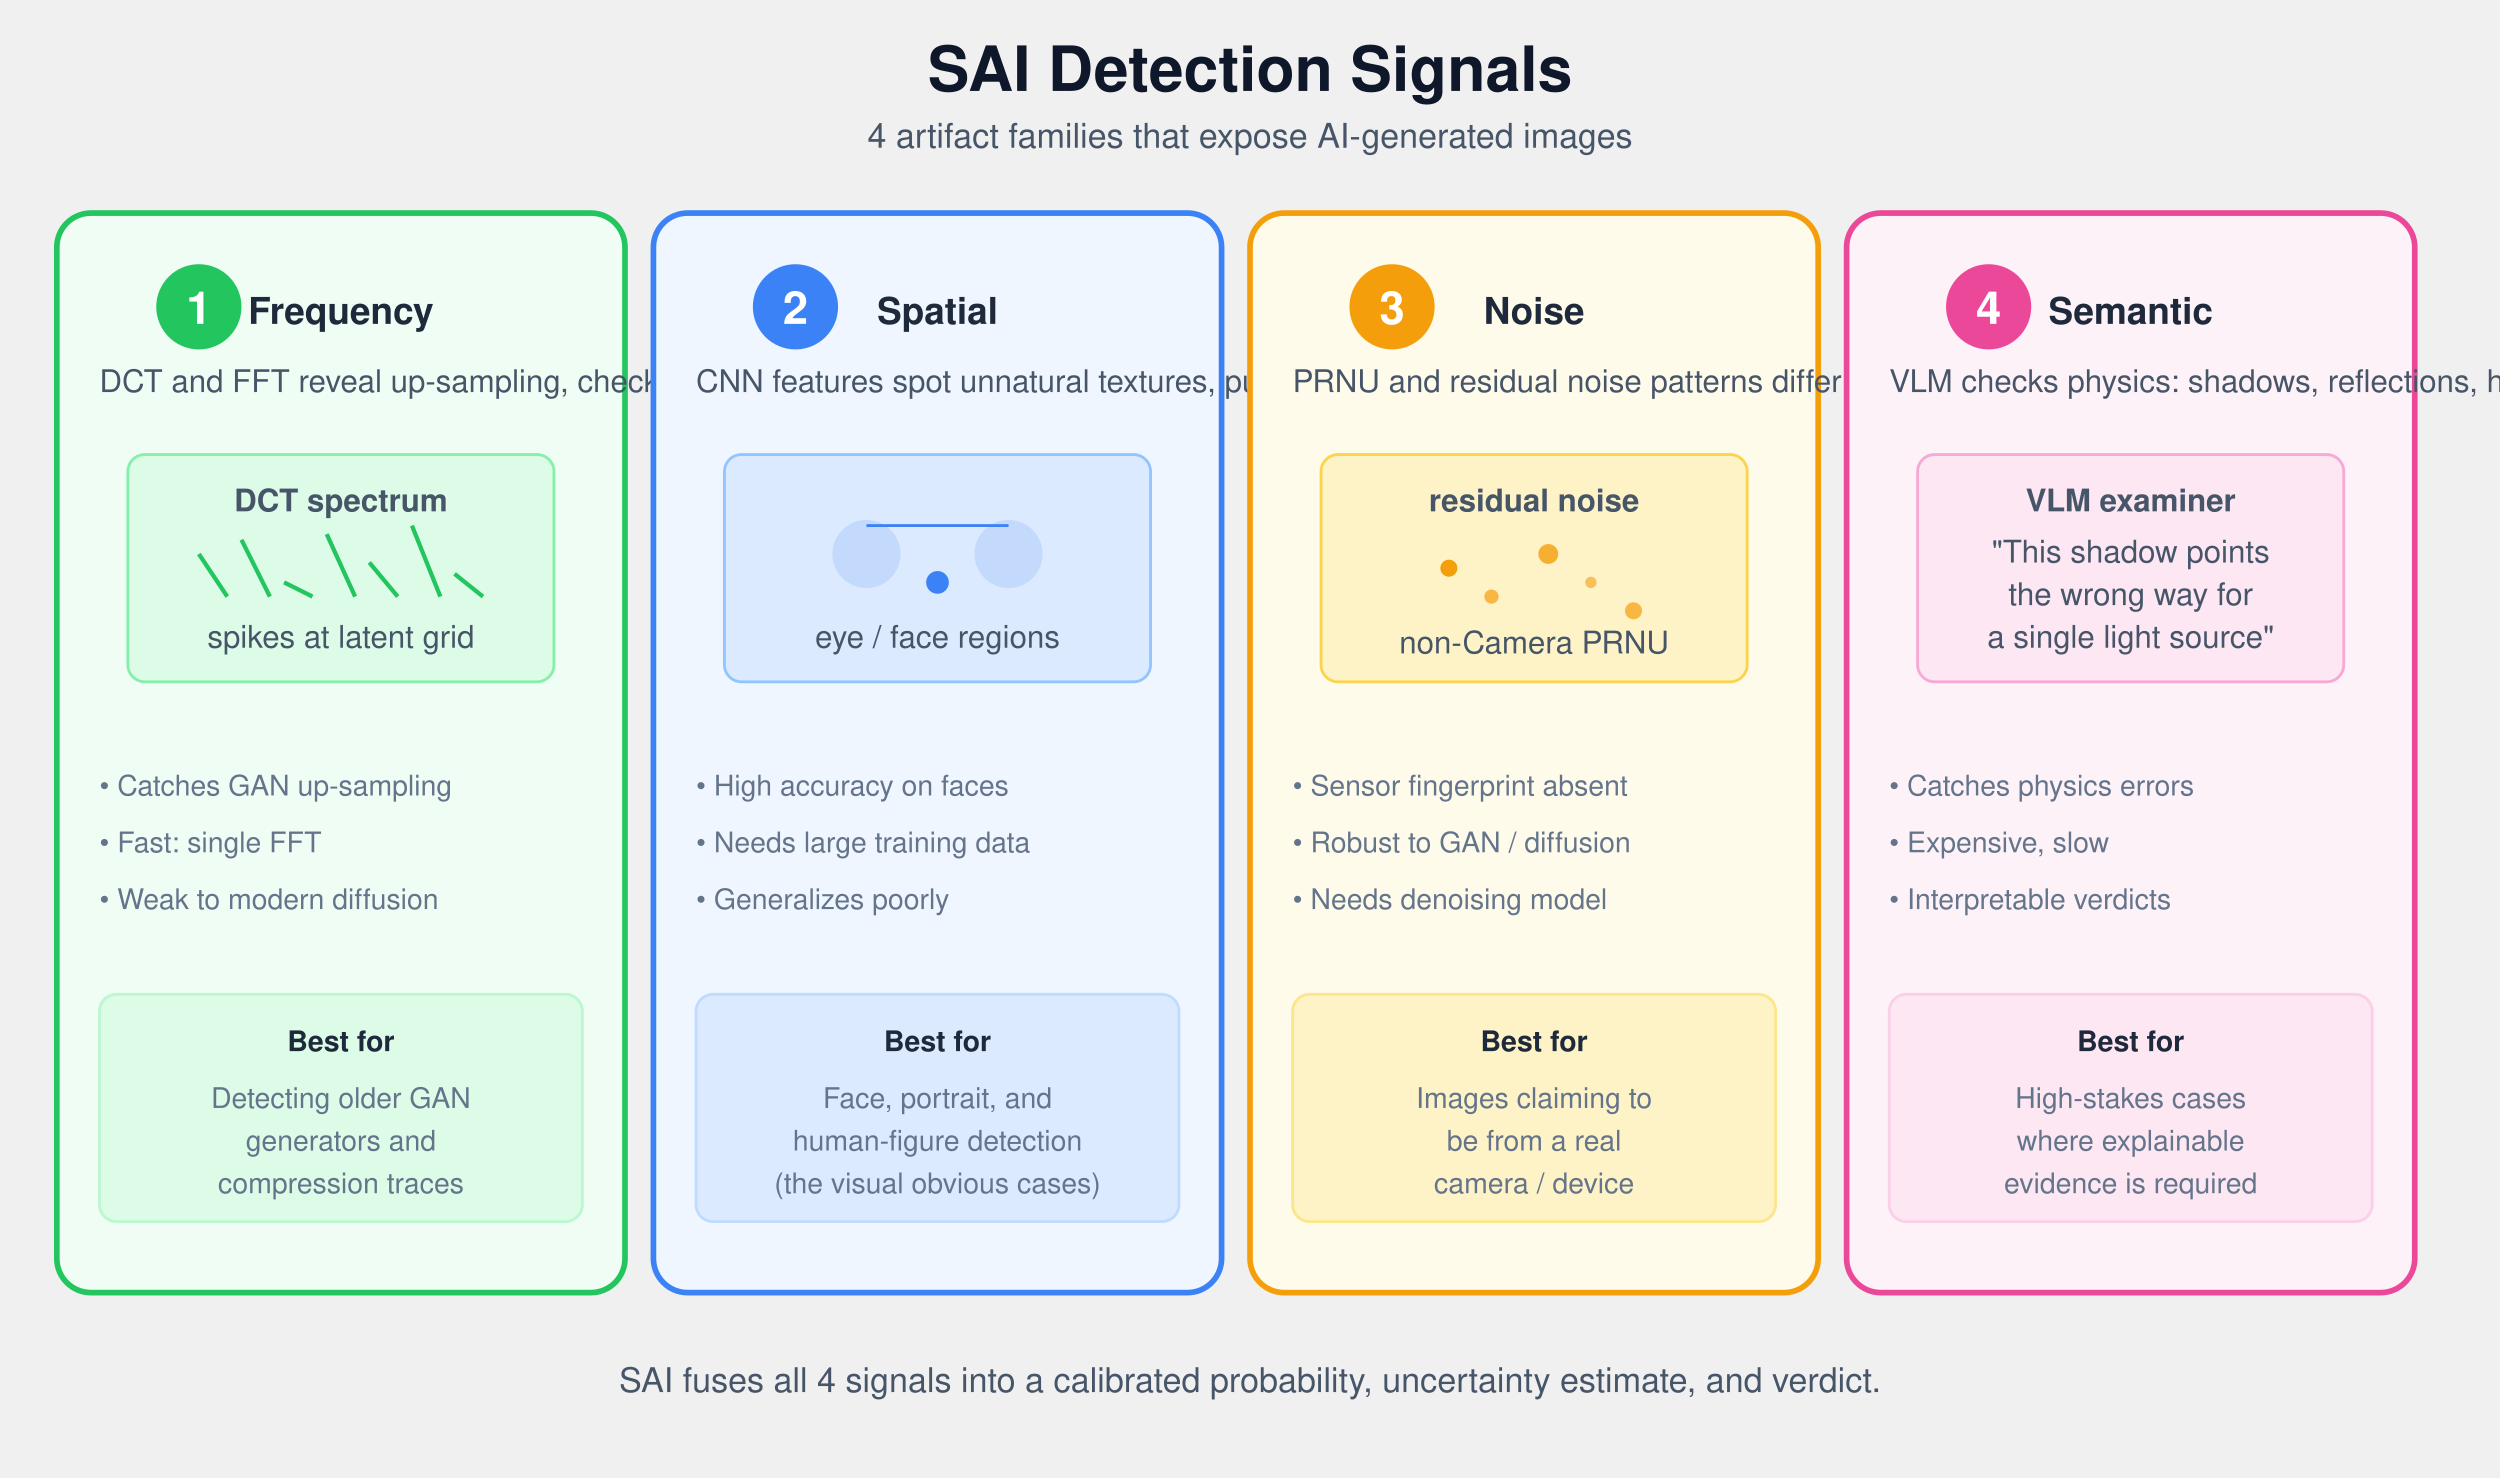
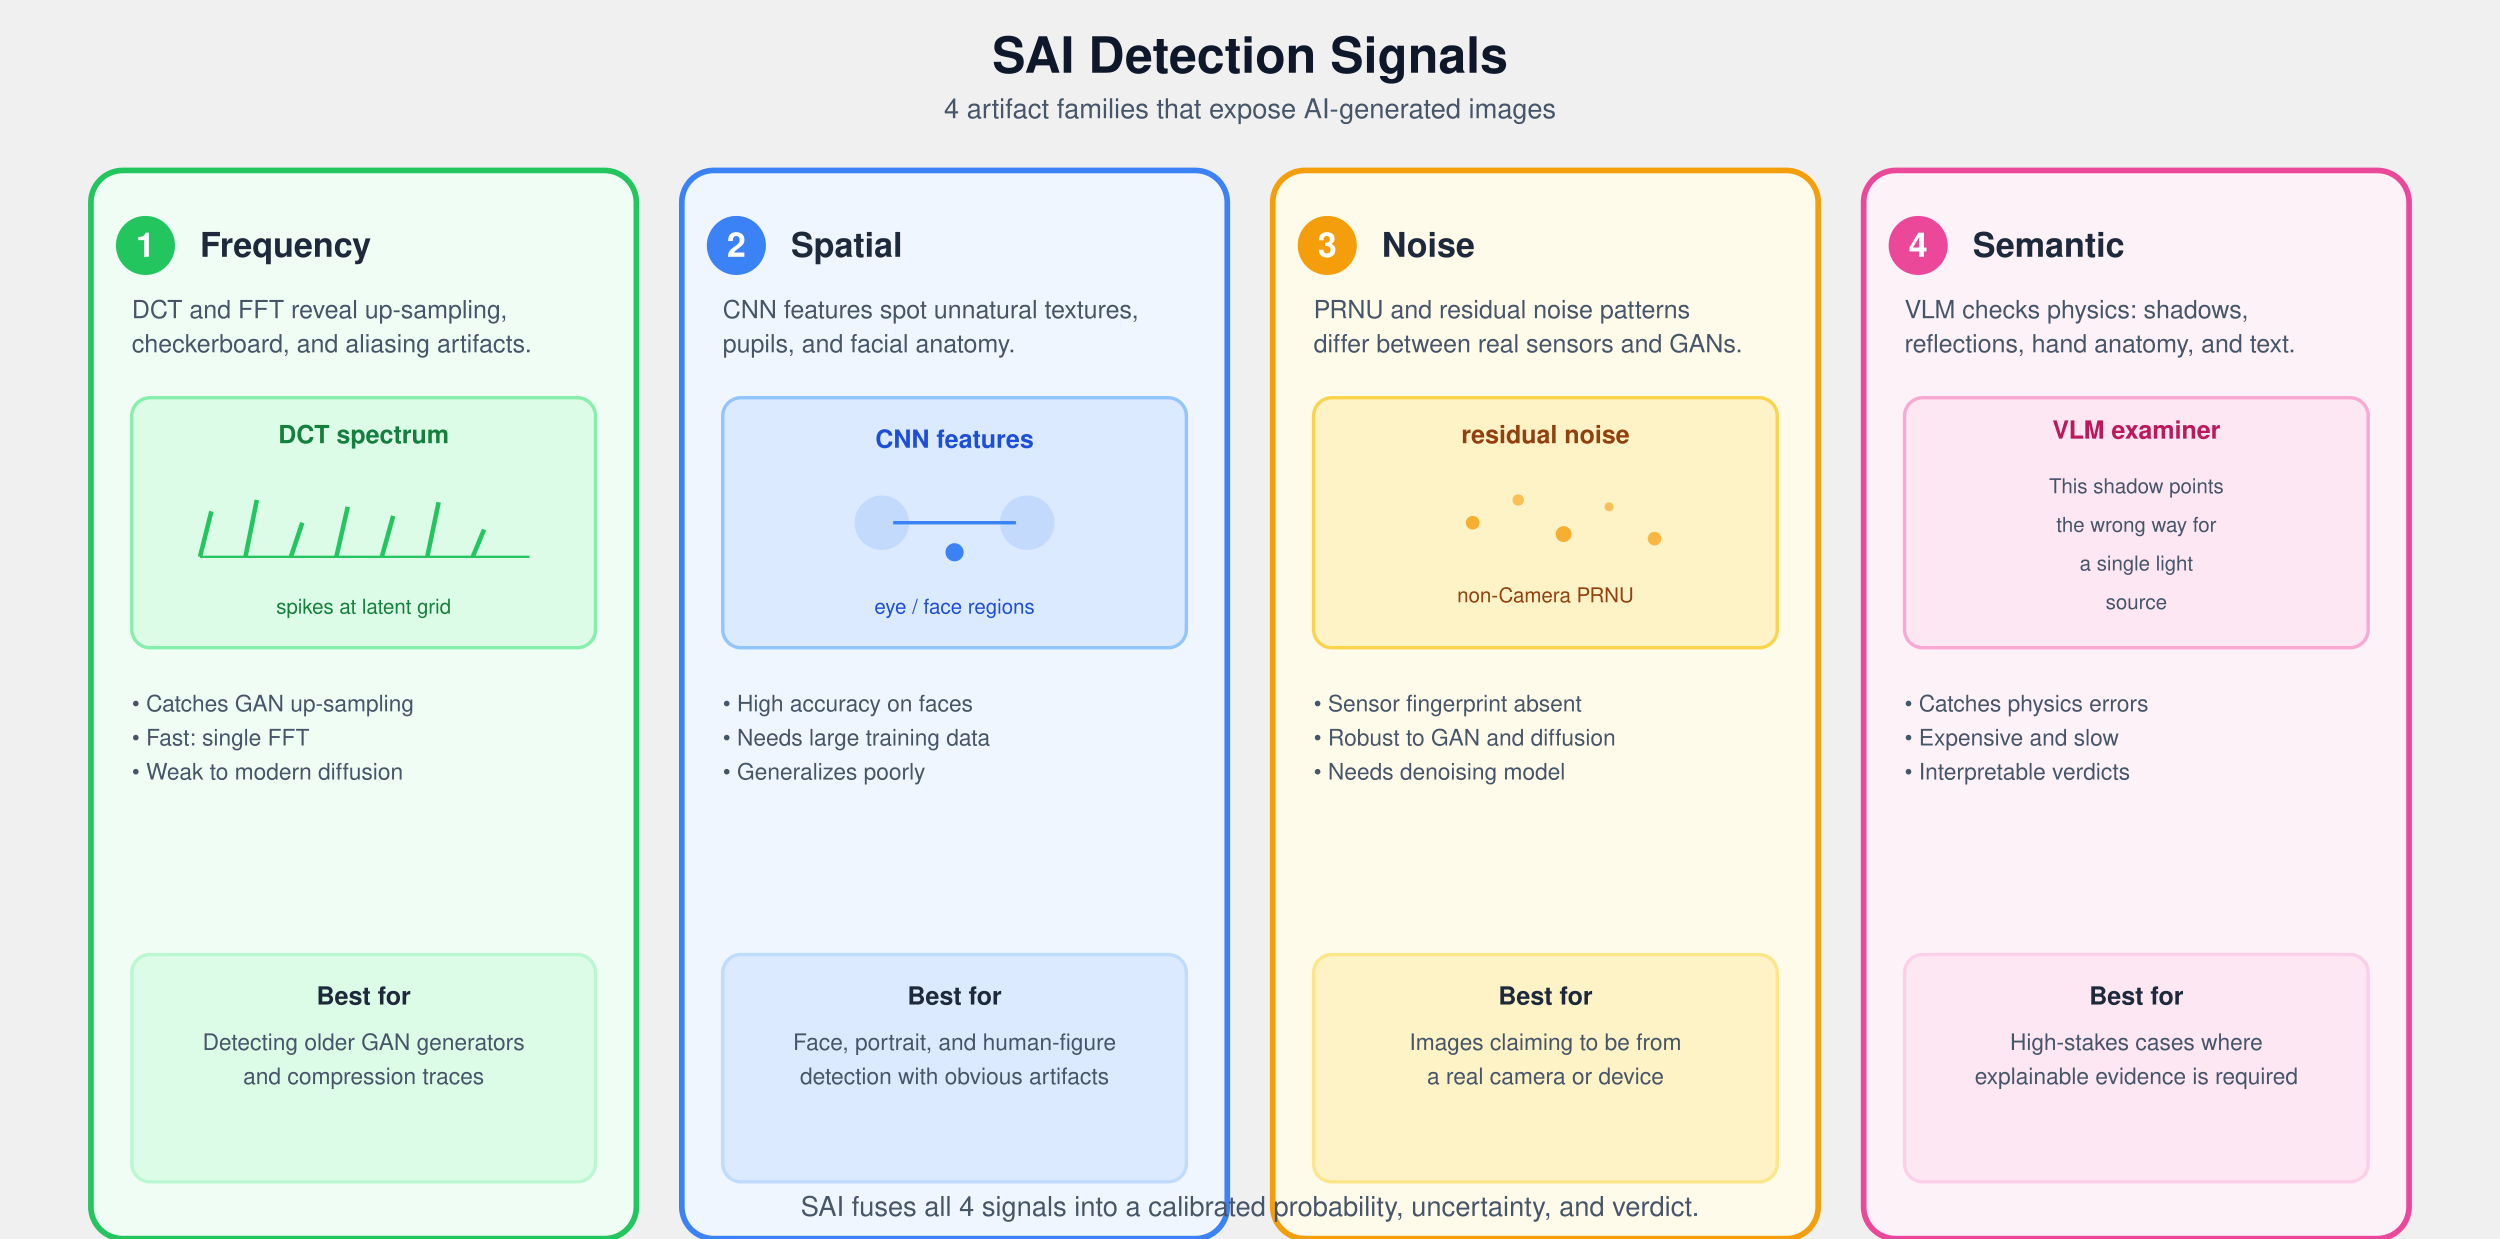
- <svg xmlns="http://www.w3.org/2000/svg" viewBox="0 0 880 520" width="100%" height="auto" role="img" aria-label="Synthetic image detection signals: frequency artifacts, spatial fingerprints, noise residuals, and semantic inconsistencies">
+ <svg xmlns="http://www.w3.org/2000/svg" viewBox="0 0 1100 545" width="100%" height="auto" role="img" aria-label="Synthetic image detection signals: frequency artifacts, spatial fingerprints, noise residuals, and semantic inconsistencies">
+   <defs>
+     <marker id="arrow" viewBox="0 0 10 10" refX="8" refY="5" markerWidth="6" markerHeight="6" orient="auto-start-reverse">
+       <path d="M 0 0 L 10 5 L 0 10 z" fill="#64748b" />
+     </marker>
+   </defs>
  <style>
    .title { font-family: -apple-system, Segoe UI, Helvetica, sans-serif; font-size: 22px; font-weight: 700; fill: #0f172a; text-anchor: middle; }
    .subtitle { font-family: -apple-system, Segoe UI, Helvetica, sans-serif; font-size: 12px; fill: #475569; text-anchor: middle; }
-     .card-label { font-family: -apple-system, Segoe UI, Helvetica, sans-serif; font-size: 13px; font-weight: 600; fill: #1e293b; text-anchor: middle; }
+     .card-label { font-family: -apple-system, Segoe UI, Helvetica, sans-serif; font-size: 15px; font-weight: 700; fill: #1e293b; }
    .card-desc { font-family: -apple-system, Segoe UI, Helvetica, sans-serif; font-size: 11px; fill: #475569; }
-     .bullet { font-family: -apple-system, Segoe UI, Helvetica, sans-serif; font-size: 10px; fill: #64748b; }
-     .bestfor { font-family: -apple-system, Segoe UI, Helvetica, sans-serif; font-size: 10px; font-weight: 600; fill: #1e293b; }
-     .number { font-family: -apple-system, Segoe UI, Helvetica, sans-serif; font-size: 16px; font-weight: 700; }
+     .bullet { font-family: -apple-system, Segoe UI, Helvetica, sans-serif; font-size: 10px; fill: #475569; }
+     .best-label { font-family: -apple-system, Segoe UI, Helvetica, sans-serif; font-size: 11px; font-weight: 700; fill: #1e293b; text-anchor: middle; }
+     .best-text { font-family: -apple-system, Segoe UI, Helvetica, sans-serif; font-size: 10px; fill: #475569; text-anchor: middle; }
+     .number { font-family: -apple-system, Segoe UI, Helvetica, sans-serif; font-size: 15px; font-weight: 700; }
+     .inner { font-family: -apple-system, Segoe UI, Helvetica, sans-serif; font-size: 10px; fill: #475569; text-anchor: middle; }
    @media (prefers-color-scheme: dark) {
      .title { fill: #f1f5f9; }
      .subtitle { fill: #94a3b8; }
      .card-label { fill: #e2e8f0; }
      .card-desc { fill: #cbd5e1; }
-       .bullet { fill: #94a3b8; }
-       .bestfor { fill: #e2e8f0; }
+       .bullet { fill: #cbd5e1; }
+       .best-label { fill: #e2e8f0; }
+       .best-text { fill: #cbd5e1; }
+       .inner { fill: #cbd5e1; }
    }
  </style>
-   <text x="440" y="32" class="title">SAI Detection Signals</text>
-   <text x="440" y="52" class="subtitle">4 artifact families that expose AI-generated images</text>
-   <rect x="20" y="75" width="200" height="380" rx="12" fill="#f0fdf4" stroke="#22c55e" stroke-width="2" />
-   <circle cx="70" cy="108" r="15" fill="#22c55e" />
-   <text x="70" y="114" class="number" fill="#fff" text-anchor="middle">1</text>
-   <text x="120" y="114" class="card-label" text-anchor="start">Frequency</text>
-   <text x="35" y="138" class="card-desc">DCT and FFT reveal up-sampling, checkerboard, and aliasing artifacts.</text>
-   <rect x="45" y="160" width="150" height="80" rx="6" fill="#dcfce7" stroke="#86efac" />
-   <text x="120" y="180" class="card-desc" text-anchor="middle" font-size="10" font-weight="600" fill="#15803d">DCT spectrum</text>
-   <line x1="70" y1="195" x2="80" y2="210" stroke="#22c55e" stroke-width="1.5" />
-   <line x1="85" y1="190" x2="95" y2="210" stroke="#22c55e" stroke-width="1.5" />
-   <line x1="100" y1="205" x2="110" y2="210" stroke="#22c55e" stroke-width="1.5" />
-   <line x1="115" y1="188" x2="125" y2="210" stroke="#22c55e" stroke-width="1.5" />
-   <line x1="130" y1="198" x2="140" y2="210" stroke="#22c55e" stroke-width="1.5" />
-   <line x1="145" y1="185" x2="155" y2="210" stroke="#22c55e" stroke-width="1.5" />
-   <line x1="160" y1="202" x2="170" y2="210" stroke="#22c55e" stroke-width="1.5" />
-   <text x="120" y="228" class="card-desc" text-anchor="middle" font-size="9" fill="#15803d">spikes at latent grid</text>
-   <text x="35" y="280" class="bullet">• Catches GAN up-sampling</text>
-   <text x="35" y="300" class="bullet">• Fast: single FFT</text>
-   <text x="35" y="320" class="bullet">• Weak to modern diffusion</text>
-   <rect x="35" y="350" width="170" height="80" rx="6" fill="#dcfce7" stroke="#bbf7d0" />
-   <text x="120" y="370" class="bestfor" text-anchor="middle">Best for</text>
-   <text x="120" y="390" class="bullet" text-anchor="middle">Detecting older GAN</text>
-   <text x="120" y="405" class="bullet" text-anchor="middle">generators and</text>
-   <text x="120" y="420" class="bullet" text-anchor="middle">compression traces</text>
-   <rect x="230" y="75" width="200" height="380" rx="12" fill="#eff6ff" stroke="#3b82f6" stroke-width="2" />
-   <circle cx="280" cy="108" r="15" fill="#3b82f6" />
-   <text x="280" y="114" class="number" fill="#fff" text-anchor="middle">2</text>
-   <text x="330" y="114" class="card-label" text-anchor="start">Spatial</text>
-   <text x="245" y="138" class="card-desc">CNN features spot unnatural textures, pupil reflections, and anatomy.</text>
-   <rect x="255" y="160" width="150" height="80" rx="6" fill="#dbeafe" stroke="#93c5fd" />
-   <circle cx="305" cy="195" r="12" fill="#3b82f6" opacity="0.15" />
-   <circle cx="355" cy="195" r="12" fill="#3b82f6" opacity="0.15" />
-   <line x1="305" y1="185" x2="355" y2="185" stroke="#3b82f6" stroke-width="1" />
-   <circle cx="330" cy="205" r="4" fill="#3b82f6" />
-   <text x="330" y="228" class="card-desc" text-anchor="middle" font-size="9" fill="#1d4ed8">eye / face regions</text>
-   <text x="245" y="280" class="bullet">• High accuracy on faces</text>
-   <text x="245" y="300" class="bullet">• Needs large training data</text>
-   <text x="245" y="320" class="bullet">• Generalizes poorly</text>
-   <rect x="245" y="350" width="170" height="80" rx="6" fill="#dbeafe" stroke="#bfdbfe" />
-   <text x="330" y="370" class="bestfor" text-anchor="middle">Best for</text>
-   <text x="330" y="390" class="bullet" text-anchor="middle">Face, portrait, and</text>
-   <text x="330" y="405" class="bullet" text-anchor="middle">human-figure detection</text>
-   <text x="330" y="420" class="bullet" text-anchor="middle">(the visual obvious cases)</text>
-   <rect x="440" y="75" width="200" height="380" rx="12" fill="#fffbeb" stroke="#f59e0b" stroke-width="2" />
-   <circle cx="490" cy="108" r="15" fill="#f59e0b" />
-   <text x="490" y="114" class="number" fill="#fff" text-anchor="middle">3</text>
-   <text x="540" y="114" class="card-label" text-anchor="start">Noise</text>
-   <text x="455" y="138" class="card-desc">PRNU and residual noise patterns differ between real sensors and GANs.</text>
-   <rect x="465" y="160" width="150" height="80" rx="6" fill="#fef3c7" stroke="#fcd34d" />
-   <text x="540" y="180" class="card-desc" text-anchor="middle" font-size="10" font-weight="600" fill="#92400e">residual noise</text>
-   <circle cx="510" cy="200" r="3" fill="#f59e0b" />
-   <circle cx="525" cy="210" r="2.5" fill="#f59e0b" opacity="0.7" />
-   <circle cx="545" cy="195" r="3.5" fill="#f59e0b" opacity="0.8" />
-   <circle cx="560" cy="205" r="2" fill="#f59e0b" opacity="0.6" />
-   <circle cx="575" cy="215" r="3" fill="#f59e0b" opacity="0.7" />
-   <text x="540" y="230" class="card-desc" text-anchor="middle" font-size="9" fill="#92400e">non-Camera PRNU</text>
-   <text x="455" y="280" class="bullet">• Sensor fingerprint absent</text>
-   <text x="455" y="300" class="bullet">• Robust to GAN / diffusion</text>
-   <text x="455" y="320" class="bullet">• Needs denoising model</text>
-   <rect x="455" y="350" width="170" height="80" rx="6" fill="#fef3c7" stroke="#fde68a" />
-   <text x="540" y="370" class="bestfor" text-anchor="middle">Best for</text>
-   <text x="540" y="390" class="bullet" text-anchor="middle">Images claiming to</text>
-   <text x="540" y="405" class="bullet" text-anchor="middle">be from a real</text>
-   <text x="540" y="420" class="bullet" text-anchor="middle">camera / device</text>
-   <rect x="650" y="75" width="200" height="380" rx="12" fill="#fdf2f8" stroke="#ec4899" stroke-width="2" />
-   <circle cx="700" cy="108" r="15" fill="#ec4899" />
-   <text x="700" y="114" class="number" fill="#fff" text-anchor="middle">4</text>
-   <text x="750" y="114" class="card-label" text-anchor="start">Semantic</text>
-   <text x="665" y="138" class="card-desc">VLM checks physics: shadows, reflections, hand anatomy, text coherence.</text>
-   <rect x="675" y="160" width="150" height="80" rx="6" fill="#fce7f3" stroke="#f9a8d4" />
-   <text x="750" y="180" class="card-desc" text-anchor="middle" font-size="10" font-weight="600" fill="#be185d">VLM examiner</text>
-   <text x="750" y="198" class="card-desc" text-anchor="middle" font-size="9">"This shadow points</text>
-   <text x="750" y="213" class="card-desc" text-anchor="middle" font-size="9">the wrong way for</text>
-   <text x="750" y="228" class="card-desc" text-anchor="middle" font-size="9">a single light source"</text>
-   <text x="665" y="280" class="bullet">• Catches physics errors</text>
-   <text x="665" y="300" class="bullet">• Expensive, slow</text>
-   <text x="665" y="320" class="bullet">• Interpretable verdicts</text>
-   <rect x="665" y="350" width="170" height="80" rx="6" fill="#fce7f3" stroke="#fbcfe8" />
-   <text x="750" y="370" class="bestfor" text-anchor="middle">Best for</text>
-   <text x="750" y="390" class="bullet" text-anchor="middle">High-stakes cases</text>
-   <text x="750" y="405" class="bullet" text-anchor="middle">where explainable</text>
-   <text x="750" y="420" class="bullet" text-anchor="middle">evidence is required</text>
-   <text x="440" y="490" class="subtitle">SAI fuses all 4 signals into a calibrated probability, uncertainty estimate, and verdict.</text>
+   <text x="550" y="32" class="title">SAI Detection Signals</text>
+   <text x="550" y="52" class="subtitle">4 artifact families that expose AI-generated images</text>
+   <rect x="40" y="75" width="240" height="470" rx="14" fill="#f0fdf4" stroke="#22c55e" stroke-width="2.5" />
+   <circle cx="64" cy="108" r="13" fill="#22c55e" />
+   <text x="64" y="113" class="number" fill="#fff" text-anchor="middle">1</text>
+   <text x="88" y="113" class="card-label">Frequency</text>
+   <text x="58" y="140" class="card-desc">DCT and FFT reveal up-sampling,
+     <tspan x="58" dy="15">checkerboard, and aliasing artifacts.</tspan>
+   </text>
+   <rect x="58" y="175" width="204" height="110" rx="8" fill="#dcfce7" stroke="#86efac" stroke-width="1.5" />
+   <g transform="translate(58, 175)">
+     <text x="102" y="20" class="inner" style="font-size:11px; font-weight:600; fill:#15803d">DCT spectrum</text>
+     <line x1="30" y1="70" x2="35" y2="50" stroke="#22c55e" stroke-width="2" />
+     <line x1="50" y1="70" x2="55" y2="45" stroke="#22c55e" stroke-width="2" />
+     <line x1="70" y1="70" x2="75" y2="55" stroke="#22c55e" stroke-width="2" />
+     <line x1="90" y1="70" x2="95" y2="48" stroke="#22c55e" stroke-width="2" />
+     <line x1="110" y1="70" x2="115" y2="52" stroke="#22c55e" stroke-width="2" />
+     <line x1="130" y1="70" x2="135" y2="46" stroke="#22c55e" stroke-width="2" />
+     <line x1="150" y1="70" x2="155" y2="58" stroke="#22c55e" stroke-width="2" />
+     <line x1="30" y1="70" x2="175" y2="70" stroke="#22c55e" stroke-width="1" />
+     <text x="102" y="95" class="inner" style="font-size:9px; fill:#15803d">spikes at latent grid</text>
+   </g>
+   <text x="58" y="313" class="bullet">• Catches GAN up-sampling</text>
+   <text x="58" y="328" class="bullet">• Fast: single FFT</text>
+   <text x="58" y="343" class="bullet">• Weak to modern diffusion</text>
+   <rect x="58" y="420" width="204" height="100" rx="8" fill="#dcfce7" stroke="#bbf7d0" stroke-width="1.5" />
+   <text x="160" y="442" class="best-label">Best for</text>
+   <text x="160" y="462" class="best-text">Detecting older GAN generators</text>
+   <text x="160" y="477" class="best-text">and compression traces</text>
+   <rect x="300" y="75" width="240" height="470" rx="14" fill="#eff6ff" stroke="#3b82f6" stroke-width="2.5" />
+   <circle cx="324" cy="108" r="13" fill="#3b82f6" />
+   <text x="324" y="113" class="number" fill="#fff" text-anchor="middle">2</text>
+   <text x="348" y="113" class="card-label">Spatial</text>
+   <text x="318" y="140" class="card-desc">CNN features spot unnatural textures,
+     <tspan x="318" dy="15">pupils, and facial anatomy.</tspan>
+   </text>
+   <rect x="318" y="175" width="204" height="110" rx="8" fill="#dbeafe" stroke="#93c5fd" stroke-width="1.5" />
+   <g transform="translate(318, 175)">
+     <text x="102" y="22" class="inner" style="font-size:11px; font-weight:600; fill:#1d4ed8">CNN features</text>
+     <circle cx="70" cy="55" r="12" fill="#3b82f6" opacity="0.15" />
+     <circle cx="134" cy="55" r="12" fill="#3b82f6" opacity="0.15" />
+     <line x1="75" y1="55" x2="129" y2="55" stroke="#3b82f6" stroke-width="1.5" />
+     <circle cx="102" cy="68" r="4" fill="#3b82f6" />
+     <text x="102" y="95" class="inner" style="font-size:9px; fill:#1d4ed8">eye / face regions</text>
+   </g>
+   <text x="318" y="313" class="bullet">• High accuracy on faces</text>
+   <text x="318" y="328" class="bullet">• Needs large training data</text>
+   <text x="318" y="343" class="bullet">• Generalizes poorly</text>
+   <rect x="318" y="420" width="204" height="100" rx="8" fill="#dbeafe" stroke="#bfdbfe" stroke-width="1.5" />
+   <text x="420" y="442" class="best-label">Best for</text>
+   <text x="420" y="462" class="best-text">Face, portrait, and human-figure</text>
+   <text x="420" y="477" class="best-text">detection with obvious artifacts</text>
+   <rect x="560" y="75" width="240" height="470" rx="14" fill="#fffbeb" stroke="#f59e0b" stroke-width="2.5" />
+   <circle cx="584" cy="108" r="13" fill="#f59e0b" />
+   <text x="584" y="113" class="number" fill="#fff" text-anchor="middle">3</text>
+   <text x="608" y="113" class="card-label">Noise</text>
+   <text x="578" y="140" class="card-desc">PRNU and residual noise patterns
+     <tspan x="578" dy="15">differ between real sensors and GANs.</tspan>
+   </text>
+   <rect x="578" y="175" width="204" height="110" rx="8" fill="#fef3c7" stroke="#fcd34d" stroke-width="1.5" />
+   <g transform="translate(578, 175)">
+     <text x="102" y="20" class="inner" style="font-size:11px; font-weight:600; fill:#92400e">residual noise</text>
+     <circle cx="70" cy="55" r="3" fill="#f59e0b" opacity="0.8" />
+     <circle cx="90" cy="45" r="2.5" fill="#f59e0b" opacity="0.6" />
+     <circle cx="110" cy="60" r="3.5" fill="#f59e0b" opacity="0.8" />
+     <circle cx="130" cy="48" r="2" fill="#f59e0b" opacity="0.6" />
+     <circle cx="150" cy="62" r="3" fill="#f59e0b" opacity="0.7" />
+     <text x="102" y="90" class="inner" style="font-size:9px; fill:#92400e">non-Camera PRNU</text>
+   </g>
+   <text x="578" y="313" class="bullet">• Sensor fingerprint absent</text>
+   <text x="578" y="328" class="bullet">• Robust to GAN and diffusion</text>
+   <text x="578" y="343" class="bullet">• Needs denoising model</text>
+   <rect x="578" y="420" width="204" height="100" rx="8" fill="#fef3c7" stroke="#fde68a" stroke-width="1.5" />
+   <text x="680" y="442" class="best-label">Best for</text>
+   <text x="680" y="462" class="best-text">Images claiming to be from</text>
+   <text x="680" y="477" class="best-text">a real camera or device</text>
+   <rect x="820" y="75" width="240" height="470" rx="14" fill="#fdf2f8" stroke="#ec4899" stroke-width="2.5" />
+   <circle cx="844" cy="108" r="13" fill="#ec4899" />
+   <text x="844" y="113" class="number" fill="#fff" text-anchor="middle">4</text>
+   <text x="868" y="113" class="card-label">Semantic</text>
+   <text x="838" y="140" class="card-desc">VLM checks physics: shadows,
+     <tspan x="838" dy="15">reflections, hand anatomy, and text.</tspan>
+   </text>
+   <rect x="838" y="175" width="204" height="110" rx="8" fill="#fce7f3" stroke="#f9a8d4" stroke-width="1.5" />
+   <g transform="translate(838, 175)">
+     <text x="102" y="18" class="inner" style="font-size:11px; font-weight:600; fill:#be185d">VLM examiner</text>
+     <text x="102" y="42" class="inner" style="font-size:9px">This shadow points</text>
+     <text x="102" y="59" class="inner" style="font-size:9px">the wrong way for</text>
+     <text x="102" y="76" class="inner" style="font-size:9px">a single light</text>
+     <text x="102" y="93" class="inner" style="font-size:9px">source</text>
+   </g>
+   <text x="838" y="313" class="bullet">• Catches physics errors</text>
+   <text x="838" y="328" class="bullet">• Expensive and slow</text>
+   <text x="838" y="343" class="bullet">• Interpretable verdicts</text>
+   <rect x="838" y="420" width="204" height="100" rx="8" fill="#fce7f3" stroke="#fbcfe8" stroke-width="1.5" />
+   <text x="940" y="442" class="best-label">Best for</text>
+   <text x="940" y="462" class="best-text">High-stakes cases where</text>
+   <text x="940" y="477" class="best-text">explainable evidence is required</text>
+   <text x="550" y="535" class="subtitle">SAI fuses all 4 signals into a calibrated probability, uncertainty, and verdict.</text>
</svg>
